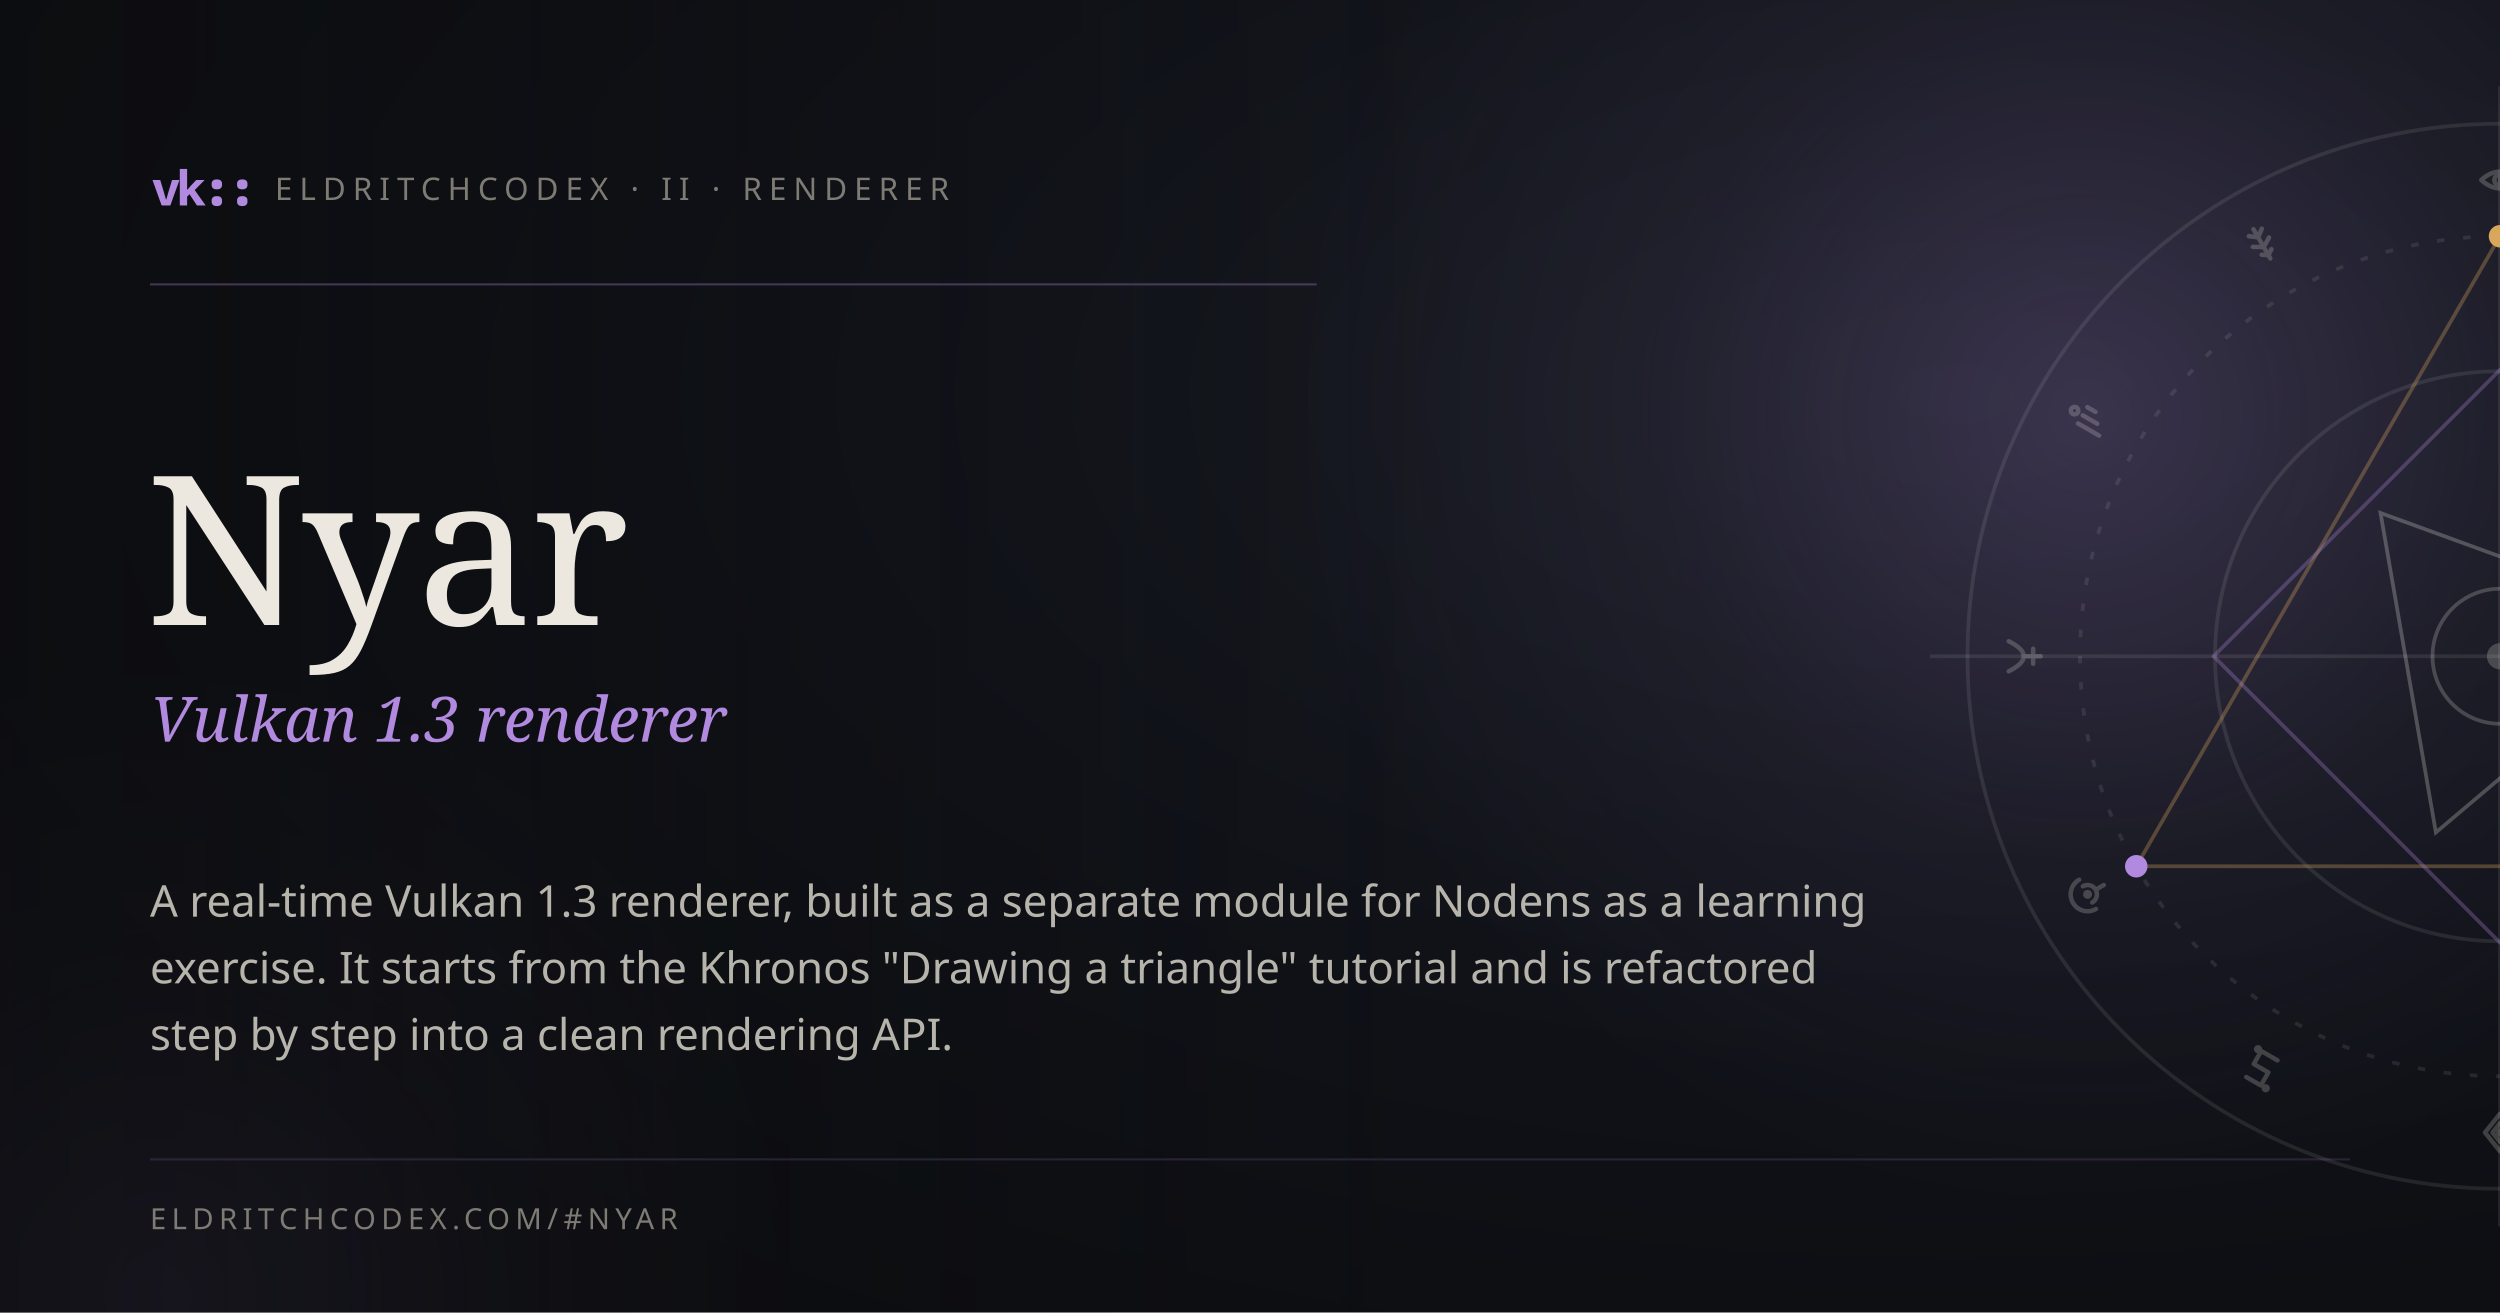
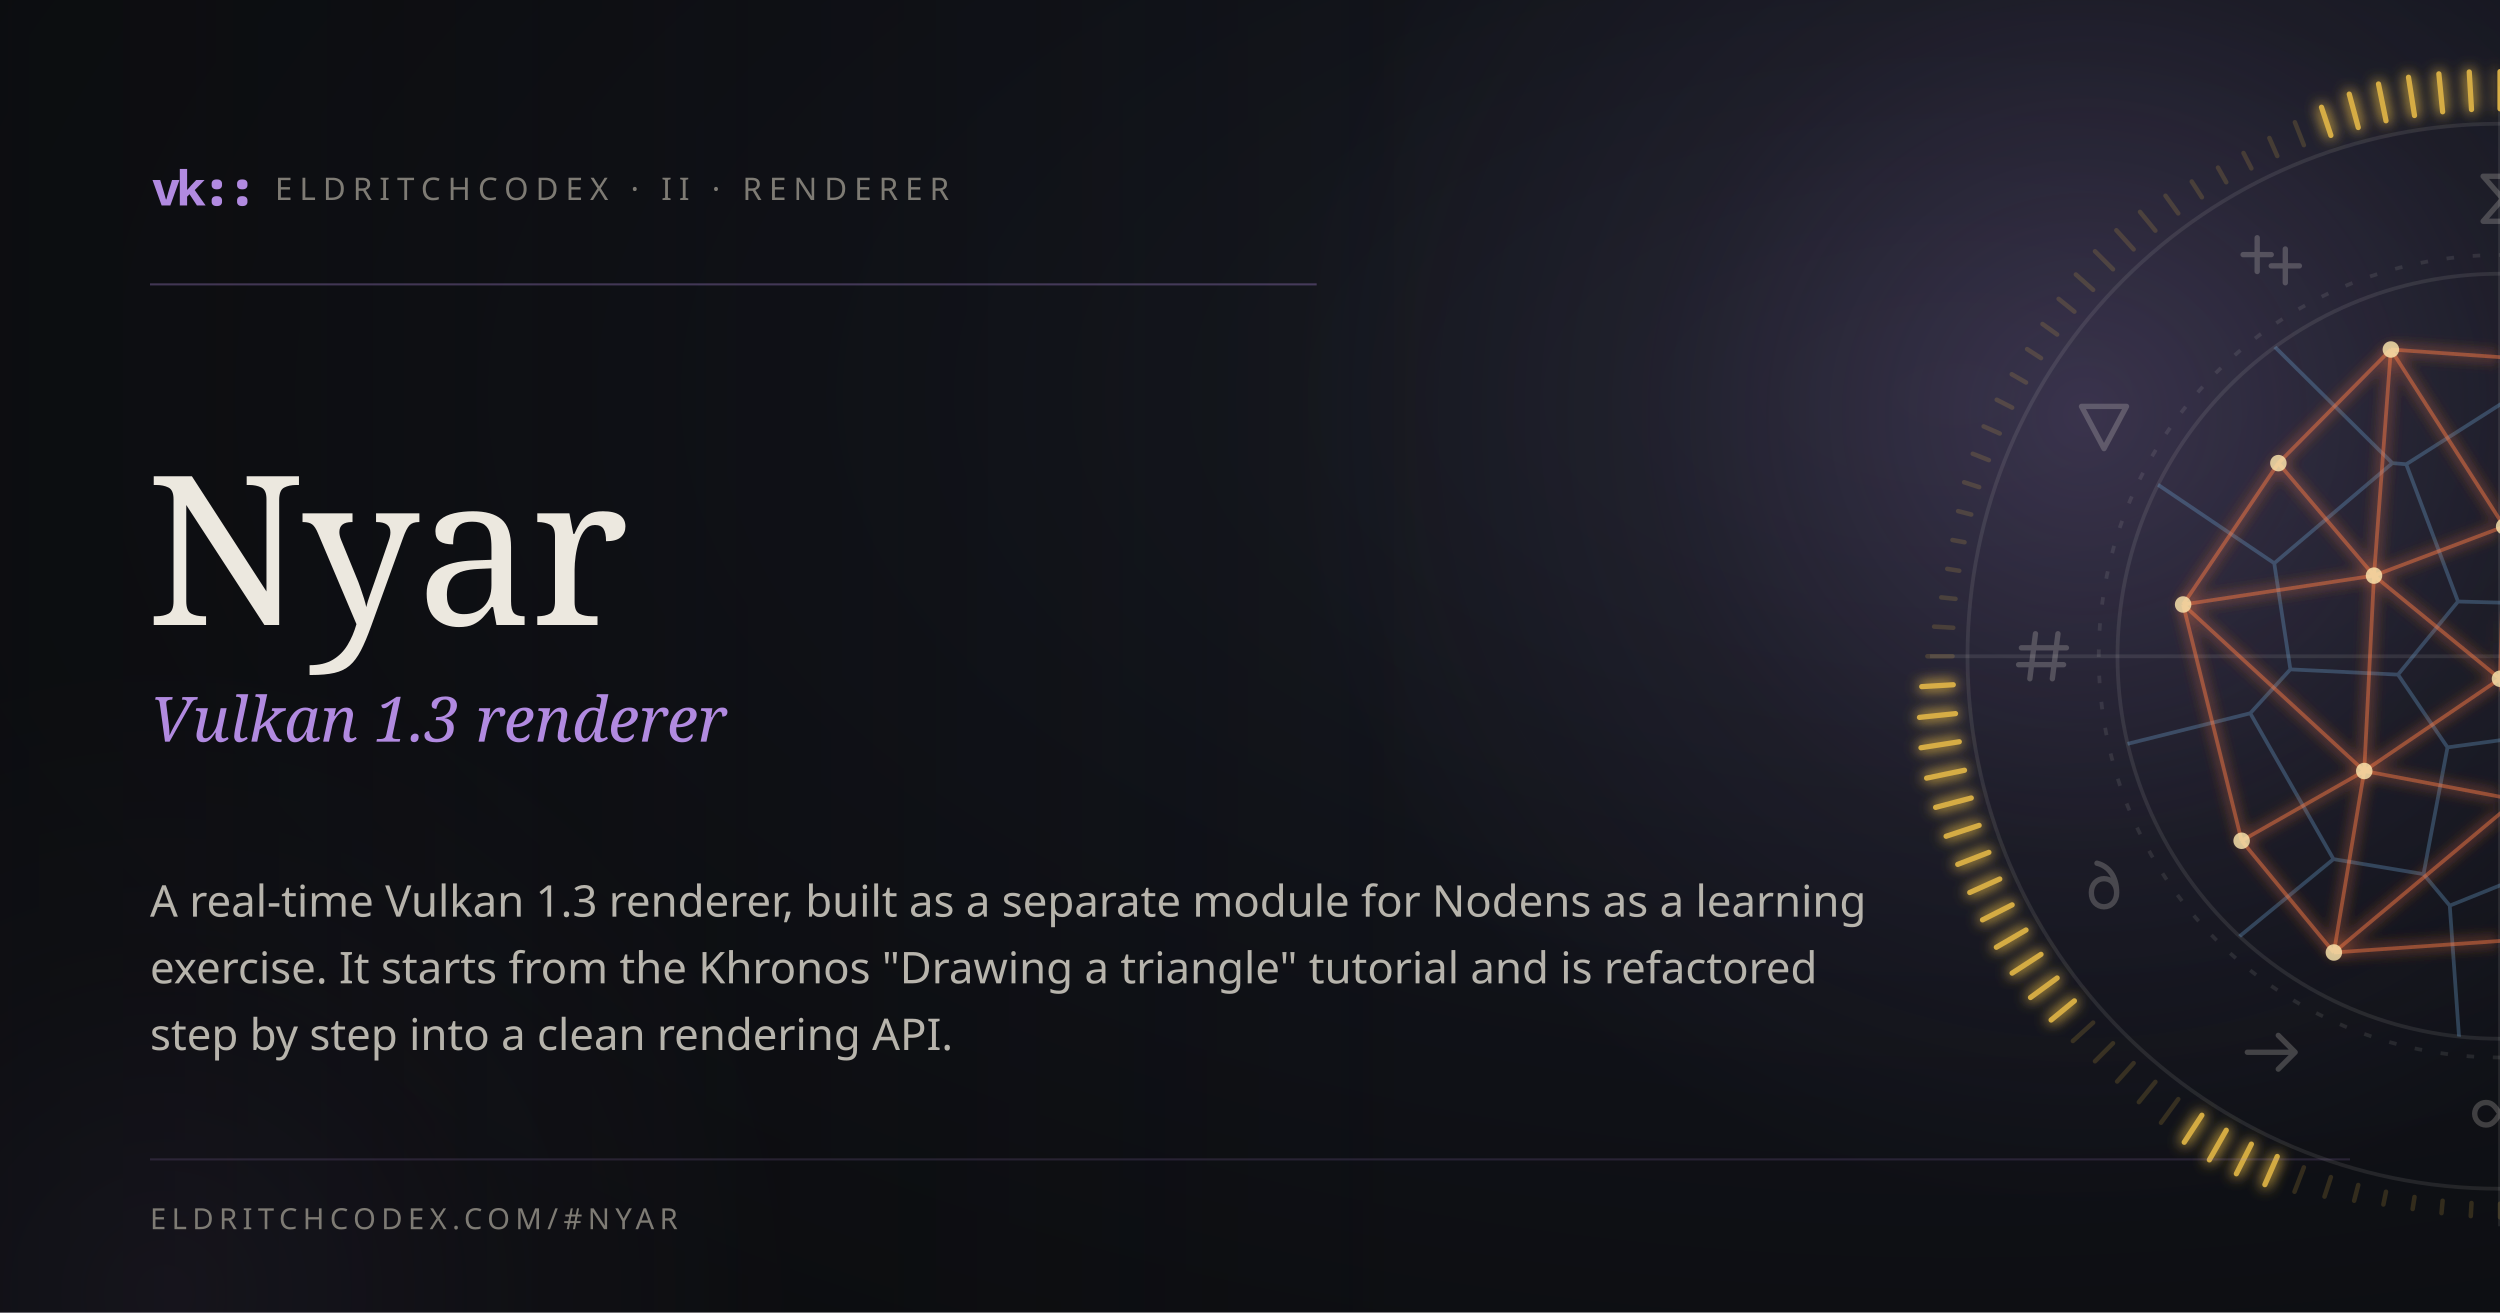
<svg xmlns="http://www.w3.org/2000/svg" width="1200" height="630" viewBox="0 0 1200 630" role="img" aria-label="Nyar social card">
  <defs>
    <radialGradient id="bg" cx="78%" cy="30%" r="85%">
      <stop offset="0%" stop-color="#191c24" />
      <stop offset="55%" stop-color="#101218" />
      <stop offset="100%" stop-color="#0c0d10" />
    </radialGradient>
    <linearGradient id="veil" x1="0" y1="0" x2="1" y2="0">
      <stop offset="0%" stop-color="#0c0d10" stop-opacity="0.55" />
      <stop offset="58%" stop-color="#0c0d10" stop-opacity="0" />
    </linearGradient>
    <radialGradient id="bloom" cx="50%" cy="50%" r="50%">
      <stop offset="0%" stop-color="#b18ae0" stop-opacity="0.22" />
      <stop offset="55%" stop-color="#b18ae0" stop-opacity="0.06" />
      <stop offset="100%" stop-color="#b18ae0" stop-opacity="0" />
    </radialGradient>
  </defs>
  <rect width="1200" height="630" fill="url(#bg)" />
  <circle cx="1000" cy="200" r="380" fill="url(#bloom)" />
  <circle cx="80" cy="620" r="300" fill="url(#bloom)" opacity="0.5" />
  <g transform="translate(912 27) scale(1.8)" fill="none">
    <g stroke="rgba(236,232,223,0.10)" stroke-width="1">
      <circle cx="160" cy="160" r="142" />
-       <circle cx="160" cy="160" r="76" />
+       <circle cx="160" cy="160" r="102" />
      <line x1="160" y1="8" x2="160" y2="312" />
      <line x1="8" y1="160" x2="312" y2="160" />
    </g>
-     <circle cx="160" cy="160" r="112" stroke="rgba(236,232,223,0.10)" stroke-width="1" stroke-dasharray="2 5" />
-     <g stroke="rgba(236,232,223,0.22)" stroke-width="2.4" stroke-linecap="round" stroke-linejoin="round">
-       <path transform="rotate(0 160 160) translate(154 27) scale(0.5)" d="M2 12Q12 3 22 12Q12 21 2 12Z M9 12a3 3 0 1 0 6 0a3 3 0 1 0 -6 0 M12 8v8" />
-       <path transform="rotate(30 160 160) translate(154 27) scale(0.5)" d="M12 12m0 0a2 2 0 1 1 3 1.7a4 4 0 1 1-6-3.4a6 6 0 1 1 9 5.2 M18 18l3 3" />
-       <path transform="rotate(60 160 160) translate(154 27) scale(0.5)" d="M12 2v20M12 7l-6 6M12 12l6-5M12 17l-5 4" />
-       <path transform="rotate(90 160 160) translate(154 27) scale(0.5)" d="M4 13a8 8 0 1 0 16 0a8 8 0 1 0-16 0 M7 6a1 1 0 1 0 2 0a1 1 0 1 0-2 0 M11 4a1 1 0 1 0 2 0a1 1 0 1 0-2 0 M15 6a1 1 0 1 0 2 0a1 1 0 1 0-2 0 M4 13h16" />
-       <path transform="rotate(120 160 160) translate(154 27) scale(0.5)" d="M4 10a8 8 0 0 0 16 0 M6 22l6-9 6 9z M10.8 5a1.2 1.2 0 1 0 2.4 0a1.2 1.2 0 1 0-2.4 0" />
-       <path transform="rotate(150 160 160) translate(154 27) scale(0.5)" d="M6 3v9q0 5 6 5t6-5V3M12 17v5M8 20h8" />
-       <path transform="rotate(180 160 160) translate(154 27) scale(0.5)" d="M12 2l8 10-8 10-8-10z M12 7l4 5-4 5-4-5z M11 12a1 1 0 1 0 2 0a1 1 0 1 0-2 0" />
-       <path transform="rotate(210 160 160) translate(154 27) scale(0.5)" d="M17 4H8v8h9v8H7 M4 4a1 1 0 1 0 2 0a1 1 0 1 0-2 0 M18 20a1 1 0 1 0 2 0a1 1 0 1 0-2 0" />
-       <path transform="rotate(240 160 160) translate(154 27) scale(0.5)" d="M3 12a9 9 0 0 1 18 0 M7 12a5 5 0 0 0 10 0 M10.8 12a1.2 1.2 0 1 0 2.4 0a1.2 1.2 0 1 0-2.4 0 M12 17v5" />
-       <path transform="rotate(270 160 160) translate(154 27) scale(0.5)" d="M4 4q4 8 8 8t8-8M12 12v9M8 17h8" />
-       <path transform="rotate(300 160 160) translate(154 27) scale(0.5)" d="M10 4a2 2 0 1 0 4 0a2 2 0 1 0-4 0 M7 9v13M12 9v9M17 9v5" />
-       <path transform="rotate(330 160 160) translate(154 27) scale(0.5)" d="M12 3v18M12 8L8 5M12 8l4-3M12 14l-5-3M12 14l5-3M12 19l-3-2M12 19l3-2" />
+     <circle cx="160" cy="160" r="107" stroke="rgba(236,232,223,0.10)" stroke-width="1" stroke-dasharray="2 5" />
+     <g stroke="rgba(236,232,223,0.22)" stroke-width="1.9" stroke-linecap="round" stroke-linejoin="round">
+       <path data-c="12 12" transform="translate(160.0 38.0) scale(0.75) translate(-12 -12)" d="M18 4H6l7 8-7 8h12" />
+       <path data-c="12 12" transform="translate(221.0 54.4) scale(0.75) translate(-12 -12)" d="M9 5l-6 7 6 7M15 5l6 7-6 7" />
+       <path data-c="11 12" transform="translate(265.6 99.0) scale(0.75) translate(-11 -12)" d="M15 3.5c-2.5-1-4 .8-4 3.5v10c0 2.7-1.5 4.5-4 3.5" />
+       <path data-c="12 12" transform="translate(282.0 160.0) scale(0.75) translate(-12 -12)" d="M9 3c-3 0-3 2-3 4v2c0 2-1 3-3 3 2 0 3 1 3 3v2c0 2 0 4 3 4M15 3c3 0 3 2 3 4v2c0 2 1 3 3 3-2 0-3 1-3 3v2c0 2 0 4-3 4" />
+       <path data-c="12.5 12" transform="translate(265.6 221.0) scale(0.75) translate(-12.5 -12)" d="M12 10a5 5 0 1 0 0 10a5 5 0 1 0 0-10zM12 10C9.5 8 9.5 4 14 4h4" />
+       <path data-c="13.13 12" transform="translate(221.0 265.6) scale(0.75) translate(-13.13 -12)" d="M19 20L9.5 9C7.5 6.5 8.5 4 10.5 4s3.5 2.5 1.5 4.5L8.5 13C6 16 7.5 20 11 20c2.5 0 4.5-1.5 6-4.5" />
+       <path data-c="12 12" transform="translate(160.0 282.0) scale(0.75) translate(-12 -12)" d="M12 12c-2-3-3-4-5-4a4 4 0 0 0 0 8c2 0 3-1 5-4s3-4 5-4a4 4 0 0 1 0 8c-2 0-3-1-5-4z" />
+       <path data-c="11.5 12" transform="translate(99.0 265.6) scale(0.75) translate(-11.5 -12)" d="M3 12h17M14 6l6 6-6 6" />
+       <path data-c="11.5 12.25" transform="translate(54.4 221.0) scale(0.75) translate(-11.5 -12.25)" d="M11.5 10C14 10 16 12 16 15s-2 5-4.5 5S7 18 7 15s2-5 4.5-5zM16 15c0-6-3-9.5-7-10.5" />
+       <path data-c="11.5 12" transform="translate(38.0 160.0) scale(0.75) translate(-11.5 -12)" d="M9 4L7 20M17 4l-2 16M4 9h16M3 15h16" />
+       <path data-c="12 12.5" transform="translate(54.4 99.0) scale(0.75) translate(-12 -12.5)" d="M4 5h16l-8 15z" />
+       <path data-c="12 12" transform="translate(99.0 54.4) scale(0.75) translate(-12 -12)" d="M7 4v12M2 10h10M17 8v12M12 14h10" />
    </g>
-     <polygon points="160,48 257,216 63,216" stroke="rgba(217,167,92,0.32)" stroke-width="1" />
-     <rect x="106" y="106" width="108" height="108" transform="rotate(45 160 160)" stroke="rgba(177,138,224,0.30)" stroke-width="1" />
-     <polygon points="160,210 203,135 117,135" transform="rotate(20 160 160)" stroke="rgba(236,232,223,0.26)" stroke-width="1" />
-     <circle cx="160" cy="48" r="3" fill="#d9a75c" stroke="none" />
-     <circle cx="257" cy="216" r="3" fill="#6ea8d6" stroke="none" />
-     <circle cx="63" cy="216" r="3" fill="#b18ae0" stroke="none" />
-     <circle cx="160" cy="160" r="18" stroke="rgba(236,232,223,0.22)" stroke-width="1" />
-     <circle cx="160" cy="160" r="3.5" fill="rgba(236,232,223,0.22)" stroke="none" />
+     <filter id="astro-glow" x="-30%" y="-30%" width="160%" height="160%">
+       <feGaussianBlur stdDeviation="1.8" result="b" />
+       <feMerge>
+         <feMergeNode in="b" />
+         <feMergeNode in="b" />
+         <feMergeNode in="SourceGraphic" />
+       </feMerge>
+     </filter>
+     <g transform="translate(160 160)">
+       <path d="M146 0L152.8 0M108.5 97.7L113.9 102.6M103.2 103.2L108 108M97.7 108.5L102.1 113.4M91.9 113.5L96.3 118.9M85.8 118.1L90.4 124.4M52.3 136.3L54.8 142.8M45.1 138.9L46.8 144.1M37.8 141L38.9 145.2M30.4 142.8L31.1 146.2M22.8 144.2L23.3 147.4M15.3 145.2L15.6 148.5M7.6 145.8L7.8 149.3M0 146L0 149.6M-7.6 145.8L-7.8 149.3M-15.3 145.2L-15.6 148.5M-22.8 144.2L-23.3 147.4M-30.4 142.8L-31.1 146.2M-37.8 141L-38.9 145.2M-45.1 138.9L-46.8 144.1M-52.3 136.3L-54.8 142.8M-85.8 118.1L-90.4 124.4M-91.9 113.5L-96.3 118.9M-97.7 108.5L-102.1 113.4M-103.2 103.2L-108 108M-108.5 97.7L-113.9 102.6M-146 0L-152.7 0M-145.8 -7.6L-150.9 -7.9M-145.2 -15.3L-149 -15.7M-144.2 -22.8L-147.4 -23.3M-142.8 -30.4L-146 -31M-141 -37.8L-144.5 -38.7M-138.9 -45.1L-142.9 -46.4M-136.3 -52.3L-140.6 -54M-133.4 -59.4L-137.7 -61.3M-130.1 -66.3L-134.2 -68.4M-126.4 -73L-130.2 -75.2M-122.4 -79.5L-126.1 -81.9M-118.1 -85.8L-122 -88.6M-113.5 -91.9L-117.7 -95.3M-108.5 -97.7L-113.1 -101.8M-103.2 -103.2L-108 -108M-97.7 -108.5L-102.3 -113.6M-91.9 -113.5L-96 -118.5M-85.8 -118.1L-89.2 -122.8M-79.5 -122.4L-82.2 -126.6M-73 -126.4L-75.2 -130.3M-66.3 -130.1L-68.4 -134.2M-59.4 -133.4L-61.5 -138.2M-52.3 -136.3L-54.7 -142.4M52.3 -136.3L54.7 -142.4M59.4 -133.4L61.5 -138.2M66.3 -130.1L68.4 -134.2M73 -126.4L75.2 -130.3M79.5 -122.4L82.2 -126.6M85.8 -118.1L89.2 -122.8M91.9 -113.5L96 -118.5M97.7 -108.5L102.3 -113.6M103.2 -103.2L108 -108M108.5 -97.7L113.1 -101.8M113.5 -91.9L117.7 -95.3M118.1 -85.8L122 -88.6M122.4 -79.5L126.1 -81.9M126.4 -73L130.2 -75.2M130.1 -66.3L134.2 -68.4M133.4 -59.4L137.7 -61.3M136.3 -52.3L140.6 -54M138.9 -45.1L142.9 -46.4M141 -37.8L144.5 -38.7M142.8 -30.4L146 -31M144.2 -22.8L147.4 -23.3M145.2 -15.3L149 -15.7M145.8 -7.6L150.9 -7.9" stroke="rgba(246,198,74,0.16)" stroke-width="1.2" stroke-linecap="round" />
+       <path d="M145.8 7.6L154.2 8.1M145.2 15.3L154.8 16.3M144.2 22.8L154.4 24.4M142.8 30.4L152.9 32.5M141 37.8L150.5 40.3M138.9 45.1L147.7 48M136.3 52.3L144.6 55.5M133.4 59.4L141.4 63M130.1 66.3L138 70.3M126.4 73L134.3 77.6M122.4 79.5L130.1 84.5M118.1 85.8L125.2 91M113.5 91.9L119.7 97M79.5 122.4L84.2 129.6M73 126.4L77.5 134.3M66.3 130.1L70.3 138M59.4 133.4L62.7 140.9M-59.4 133.4L-62.7 140.9M-66.3 130.1L-70.3 138M-73 126.4L-77.5 134.3M-79.5 122.4L-84.2 129.6M-113.5 91.9L-119.7 97M-118.1 85.8L-125.2 91M-122.4 79.5L-130.1 84.5M-126.4 73L-134.3 77.6M-130.1 66.3L-138 70.3M-133.4 59.4L-141.4 63M-136.3 52.3L-144.6 55.5M-138.9 45.1L-147.7 48M-141 37.8L-150.5 40.3M-142.8 30.4L-152.9 32.5M-144.2 22.8L-154.4 24.4M-145.2 15.3L-154.8 16.3M-145.8 7.6L-154.2 8.1M-45.1 -138.9L-47.6 -146.4M-37.8 -141L-40.2 -149.9M-30.4 -142.8L-32.4 -152.6M-22.8 -144.2L-24.4 -154.4M-15.3 -145.2L-16.3 -155.3M-7.6 -145.8L-8.2 -155.8M0 -146L0 -155.9M7.6 -145.8L8.2 -155.8M15.3 -145.2L16.3 -155.3M22.8 -144.2L24.4 -154.4M30.4 -142.8L32.4 -152.6M37.8 -141L40.2 -149.9M45.1 -138.9L47.6 -146.4" stroke="#f6c64a" stroke-width="1.4" stroke-linecap="round" filter="url(#astro-glow)" opacity="0.85" />
+     </g>
+     <clipPath id="astro-clip">
+       <circle cx="160" cy="160" r="102" />
+     </clipPath>
+     <g clip-path="url(#astro-clip)">
+       <g transform="translate(160 160)">
+         <path d="M23.1 0L22.1 19.4M22.1 19.4L-14 24.3M-14 24.3L-27.2 4.9M-27.2 4.9L-11.2 -14.6M-11.2 -14.6L7.3 -14.1M7.3 -14.1L23.1 0M40.5 44.8L22.1 19.4M23.1 0L52.6 -17.5M52.6 -17.5L68.2 35.3M68.2 35.3L45.5 46.8M45.5 46.8L40.5 44.8M-20.4 58.1L-14 24.3M40.5 44.8L-13.4 66.5M-13.4 66.5L-20.4 58.1M-20.4 58.1L-44.4 54.1M-44.4 54.1L-66.6 15.2M-66.6 15.2L-55.9 3.5M-55.9 3.5L-27.2 4.9M-25 -51.2L-11.2 -14.6M-55.9 3.5L-60.2 -24.8M-60.2 -24.8L-28.7 -51.5M-28.7 -51.5L-25 -51.2M23.3 -51.4L7.3 -14.1M-25 -51.2L1.4 -68M1.4 -68L23.3 -51.4M57.6 -27L52.6 -17.5M23.3 -51.4L51.6 -47.7M51.6 -47.7L57.6 -27M228 26.5L68.2 35.3M57.6 -27L228 26.5M76.1 400L45.5 46.8M228 26.5L400 40.7M10.2 400L-13.4 66.5M-400 346.3L-44.4 54.1M-400 98.3L-66.6 15.2M-400 -254.3L-60.2 -24.8M-381.2 -400L-28.7 -51.5M25 -400L1.4 -68M298.5 -400L51.6 -47.7" stroke="rgba(110,168,214,0.32)" stroke-width="1" />
+         <path d="M0 6L45.5 8.4M0 6L4.4 38.3M0 6L-36.2 30.6M0 6L-33.6 -21.5M0 6L1.1 -34.6M0 6L26.5 -23.7M45.5 8.4L4.4 38.3M45.5 8.4L26.5 -23.7M45.5 8.4L72.7 0.4M45.5 8.4L76.5 69.6M45.5 8.4L19 74.6M4.4 38.3L-36.2 30.6M4.4 38.3L19 74.6M4.4 38.3L-44.3 79M-36.2 30.6L-44.3 79M-36.2 30.6L-68.9 49.2M-36.2 30.6L-84.5 -13.8M-36.2 30.6L-33.6 -21.5M-33.6 -21.5L1.1 -34.6M-33.6 -21.5L-84.5 -13.8M-33.6 -21.5L-59.1 -51.5M-33.6 -21.5L-29.1 -81.8M1.1 -34.6L26.5 -23.7M1.1 -34.6L-29.1 -81.8M1.1 -34.6L33.5 -77.4M26.5 -23.7L72.7 0.4M26.5 -23.7L33.5 -77.4M26.5 -23.7L85.6 -40.9M72.7 0.4L76.5 69.6M72.7 0.4L85.6 -40.9M76.5 69.6L19 74.6M76.5 69.6L85.6 -40.9M19 74.6L-44.3 79M-44.3 79L-68.9 49.2M-68.9 49.2L-84.5 -13.8M-84.5 -13.8L-59.1 -51.5M-59.1 -51.5L-29.1 -81.8M-29.1 -81.8L33.5 -77.4M33.5 -77.4L85.6 -40.9" stroke="rgba(255,122,69,0.45)" stroke-width="1" filter="url(#astro-glow)" />
+         <g fill="#ffe9b0" fill-opacity="0.8" stroke="none">
+           <circle cx="0" cy="6" r="2.2" />
+           <circle cx="45.5" cy="8.4" r="2.2" />
+           <circle cx="4.4" cy="38.3" r="2.2" />
+           <circle cx="-36.2" cy="30.6" r="2.2" />
+           <circle cx="-33.6" cy="-21.5" r="2.2" />
+           <circle cx="1.1" cy="-34.6" r="2.2" />
+           <circle cx="26.5" cy="-23.7" r="2.2" />
+           <circle cx="72.7" cy="0.4" r="2.2" />
+           <circle cx="76.5" cy="69.6" r="2.2" />
+           <circle cx="19.0" cy="74.6" r="2.2" />
+           <circle cx="-44.3" cy="79.0" r="2.2" />
+           <circle cx="-68.9" cy="49.2" r="2.2" />
+           <circle cx="-84.5" cy="-13.8" r="2.2" />
+           <circle cx="-59.1" cy="-51.5" r="2.2" />
+           <circle cx="-29.1" cy="-81.8" r="2.2" />
+           <circle cx="33.5" cy="-77.4" r="2.2" />
+           <circle cx="85.6" cy="-40.9" r="2.2" />
+         </g>
+       </g>
+     </g>
  </g>
  <rect width="1200" height="630" fill="url(#veil)" />
  <text x="132" y="96" font-family="IBM Plex Mono" font-size="15" letter-spacing="3.4" fill="#7e7b74">ELDRITCHCODEX · II · RENDERER</text>
  <rect x="72" y="136" width="560" height="1" fill="#b18ae0" fill-opacity="0.32" />
  <svg x="72" y="66" width="48" height="48" viewBox="0 0 16 16" preserveAspectRatio="xMidYMid meet">
    <g transform="translate(0.187 10.877) scale(0.0079 -0.0079)" fill="#b18ae0">
      <path transform="translate(0 0)" d="M212 0 27 516H183L250 295L299 123H307L356 295L423 516H573L388 0Z" />
      <path transform="translate(515 0)" d="M65 740H213V320H220L289 401L397 516H567L367 312L588 0H412L262 228L213 179V0H65Z" />
      <path transform="translate(1030 0)" d="M300 -12Q244 -12 219.5 12.5Q195 37 195 71V106Q195 140 219.5 164.5Q244 189 300 189Q356 189 380.5 164.5Q405 140 405 106V71Q405 37 380.5 12.5Q356 -12 300 -12ZM300 327Q244 327 219.5 351.5Q195 376 195 410V445Q195 479 219.5 503.5Q244 528 300 528Q356 528 380.5 503.5Q405 479 405 445V410Q405 376 380.5 351.5Q356 327 300 327Z" />
      <path transform="translate(1545 0)" d="M300 -12Q244 -12 219.5 12.5Q195 37 195 71V106Q195 140 219.5 164.5Q244 189 300 189Q356 189 380.5 164.5Q405 140 405 106V71Q405 37 380.5 12.5Q356 -12 300 -12ZM300 327Q244 327 219.5 351.5Q195 376 195 410V445Q195 479 219.5 503.5Q244 528 300 528Q356 528 380.5 503.5Q405 479 405 445V410Q405 376 380.5 351.5Q356 327 300 327Z" />
    </g>
  </svg>
  <text x="70" y="300" font-family="Fraunces, Georgia, serif" font-weight="300" font-size="100" fill="#ece8df" letter-spacing="-1.5">Nyar</text>
  <text x="72" y="356" font-family="Fraunces, Georgia, serif" font-style="italic" font-size="30" fill="#b18ae0">Vulkan 1.3 renderer</text>
  <text font-family="IBM Plex Sans" font-size="21" fill="#b7b4ac">
    <tspan x="72" y="440">A real-time Vulkan 1.3 renderer, built as a separate module for Nodens as a learning</tspan>
    <tspan x="72" y="472">exercise. It starts from the Khronos "Drawing a triangle" tutorial and is refactored</tspan>
    <tspan x="72" y="504">step by step into a clean rendering API.</tspan>
  </text>
  <rect x="72" y="556" width="1056" height="1" fill="#b18ae0" fill-opacity="0.16" />
  <text x="72" y="590" font-family="IBM Plex Mono" font-size="14" letter-spacing="2.6" fill="#7e7b74">ELDRITCHCODEX.COM/#NYAR</text>
</svg>
